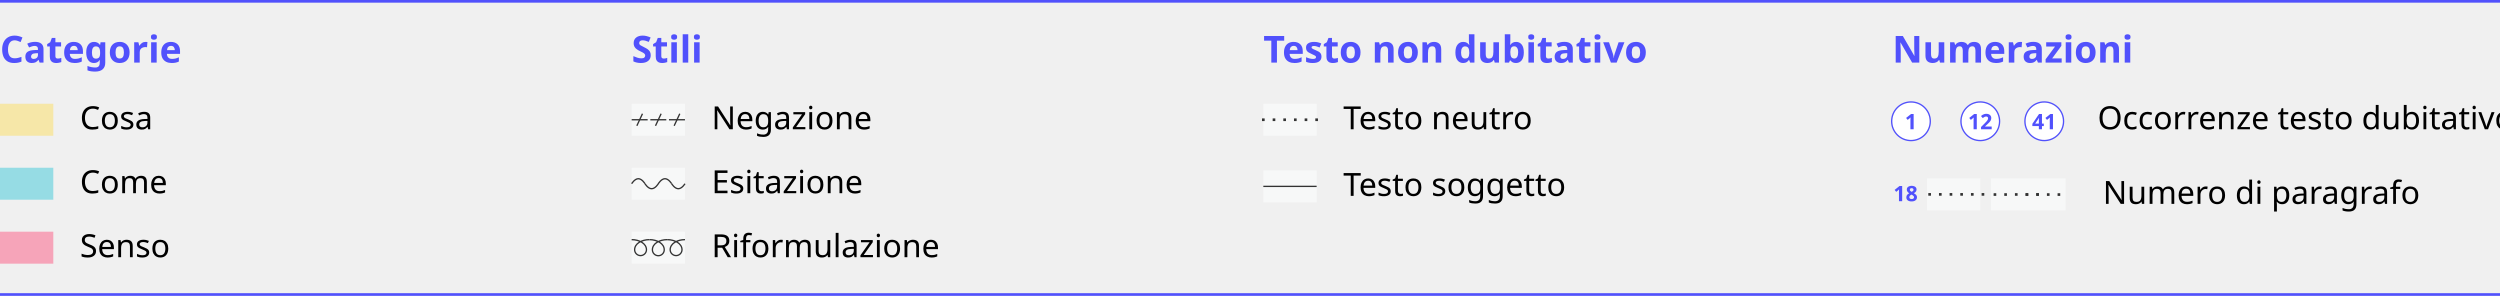
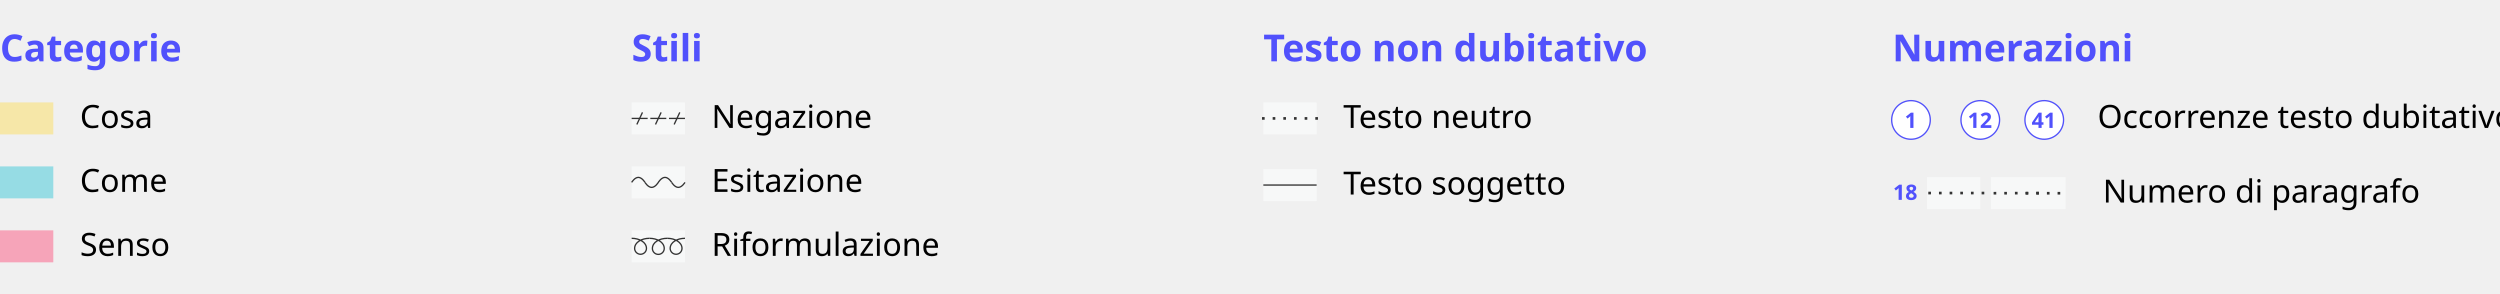
- <svg xmlns="http://www.w3.org/2000/svg" width="938" height="111" viewBox="0 0 938 111">
-   <g id="legend" transform="translate(-43 -1574.5)">
+ <svg xmlns="http://www.w3.org/2000/svg" width="938" height="110" viewBox="0 0 938 110">
+   <g id="legend" transform="translate(-43 -1575)">
+     <rect id="legend-bg-transparent" width="938" height="110" transform="translate(43 1575)" fill="none" />
    <g id="Group_31" data-name="Group 31" transform="translate(2 410)">
      <text id="Testo_non_dubitativo" data-name="Testo non dubitativo" transform="translate(515 1188)" fill="#5151fc" font-size="14" font-family="HKGrotesk-SemiBold, HK Grotesk" font-weight="600">
        <tspan x="0" y="0">Testo non dubitativo</tspan>
      </text>
      <g id="Group_25" data-name="Group 25" transform="translate(173.5 -263)">
        <rect id="Rectangle_19" data-name="Rectangle 19" width="20" height="12" transform="translate(341.5 1466.43)" fill="#f7f8f8" />
        <line id="Line_63" data-name="Line 63" x2="20" transform="translate(341.5 1472.43)" fill="none" stroke="#333" stroke-linecap="square" stroke-miterlimit="10" stroke-width="1" stroke-dasharray="0 4" />
        <text id="Testo_neutro" data-name="Testo neutro" transform="translate(371.5 1476)" font-size="12" font-family="HKGrotesk-Regular, HK Grotesk">
          <tspan x="0" y="0">Testo neutro</tspan>
        </text>
      </g>
      <g id="Group_26" data-name="Group 26" transform="translate(17.167 -238)">
        <rect id="Rectangle_20" data-name="Rectangle 20" width="20" height="12" transform="translate(497.833 1466.43)" fill="#f7f8f8" />
        <line id="Line_64" data-name="Line 64" x2="20" transform="translate(497.833 1472.43)" fill="none" stroke="#333" stroke-miterlimit="10" stroke-width="0.5" />
        <text id="Testo_soggetto" data-name="Testo soggetto" transform="translate(527.833 1476)" font-size="12" font-family="HKGrotesk-Regular, HK Grotesk">
          <tspan x="0" y="0">Testo soggetto</tspan>
        </text>
      </g>
    </g>
    <g id="Group_30" data-name="Group 30" transform="translate(2 410)">
      <text id="Stili" transform="translate(278 1188)" fill="#5151fc" font-size="14" font-family="HKGrotesk-SemiBold, HK Grotesk" font-weight="600">
        <tspan x="0" y="0">Stili</tspan>
      </text>
      <g id="Group_22" data-name="Group 22" transform="translate(-203.333 -61)">
        <rect id="Rectangle_16" data-name="Rectangle 16" width="20" height="12" transform="translate(481.333 1264.43)" fill="#f7f8f8" />
        <line id="Line_57" data-name="Line 57" x1="2.113" y2="4.532" transform="translate(483.277 1268.164)" fill="none" stroke="#333" stroke-miterlimit="10" stroke-width="0.5" />
        <line id="Line_58" data-name="Line 58" x1="2.113" y2="4.532" transform="translate(490.277 1268.164)" fill="none" stroke="#333" stroke-miterlimit="10" stroke-width="0.5" />
        <line id="Line_59" data-name="Line 59" x1="2.113" y2="4.532" transform="translate(497.277 1268.164)" fill="none" stroke="#333" stroke-miterlimit="10" stroke-width="0.5" />
        <line id="Line_60" data-name="Line 60" x2="6" transform="translate(481.333 1270.43)" fill="none" stroke="#333" stroke-miterlimit="10" stroke-width="0.5" />
        <line id="Line_61" data-name="Line 61" x2="6" transform="translate(488.333 1270.43)" fill="none" stroke="#333" stroke-miterlimit="10" stroke-width="0.5" />
        <line id="Line_62" data-name="Line 62" x2="6" transform="translate(495.333 1270.43)" fill="none" stroke="#333" stroke-miterlimit="10" stroke-width="0.5" />
        <text id="Negazione" transform="translate(511.333 1274)" font-size="12" font-family="HKGrotesk-Regular, HK Grotesk">
          <tspan x="0" y="0">Negazione</tspan>
        </text>
      </g>
      <g id="Group_23" data-name="Group 23" transform="translate(-359.667 -37)">
        <rect id="Rectangle_17" data-name="Rectangle 17" width="20" height="12" transform="translate(637.667 1264.43)" fill="#f7f8f8" />
        <path id="Path_2" data-name="Path 2" d="M557.167,43.136s-1.12-1.878-2.5-1.878-2.5,1.878-2.5,1.878" transform="translate(85.5 1227.294)" fill="none" stroke="#333" stroke-miterlimit="10" stroke-width="0.5" fill-rule="evenodd" />
        <path id="Path_3" data-name="Path 3" d="M567.167,43.136s-1.12-1.878-2.5-1.878-2.5,1.878-2.5,1.878-1.12,1.877-2.5,1.877-2.5-1.877-2.5-1.877" transform="translate(85.5 1227.294)" fill="none" stroke="#333" stroke-miterlimit="10" stroke-width="0.5" fill-rule="evenodd" />
        <path id="Path_4" data-name="Path 4" d="M572.167,43.136s-1.12,1.877-2.5,1.877-2.5-1.877-2.5-1.877" transform="translate(85.5 1227.294)" fill="none" stroke="#333" stroke-miterlimit="10" stroke-width="0.5" fill-rule="evenodd" />
        <text id="Esitazione" transform="translate(667.666 1274)" font-size="12" font-family="HKGrotesk-Regular, HK Grotesk">
          <tspan x="0" y="0">Esitazione</tspan>
        </text>
      </g>
      <g id="Group_24" data-name="Group 24" transform="translate(-516 -13)">
        <rect id="Rectangle_18" data-name="Rectangle 18" width="20" height="12" transform="translate(794 1264.43)" fill="#f7f8f8" />
        <path id="Path_5" data-name="Path 5" d="M721.833,40.119c2.9,0,5.556,1.465,5.556,3.811a2.223,2.223,0,0,1-4.445,0c0-2.346,2.659-3.811,5.556-3.811" transform="translate(85.5 1227.294)" fill="none" stroke="#333" stroke-miterlimit="10" stroke-width="0.5" />
        <path id="Path_6" data-name="Path 6" d="M715.167,40.119c2.9,0,5.555,1.465,5.555,3.811a2.222,2.222,0,1,1-4.444,0c0-2.346,2.658-3.811,5.555-3.811" transform="translate(85.5 1227.294)" fill="none" stroke="#333" stroke-miterlimit="10" stroke-width="0.5" />
        <path id="Path_7" data-name="Path 7" d="M708.5,40.119c2.9,0,5.556,1.465,5.556,3.811a2.223,2.223,0,0,1-4.445,0c0-2.346,2.659-3.811,5.556-3.811" transform="translate(85.5 1227.294)" fill="none" stroke="#333" stroke-miterlimit="10" stroke-width="0.5" />
        <text id="Riformulazione" transform="translate(824 1274)" font-size="12" font-family="HKGrotesk-Regular, HK Grotesk">
          <tspan x="0" y="0">Riformulazione</tspan>
        </text>
      </g>
    </g>
    <g id="Group_29" data-name="Group 29" transform="translate(-237 420)">
      <text id="Categorie" transform="translate(280 1178)" fill="#5151fc" font-size="14" font-family="HKGrotesk-SemiBold, HK Grotesk" font-weight="600">
        <tspan x="0" y="0">Categorie</tspan>
      </text>
      <g id="Group_21" data-name="Group 21" transform="translate(-61.5 -18)">
        <rect id="Rectangle_21" data-name="Rectangle 21" width="20" height="12" transform="translate(341.5 1211.43)" fill="#ffd93b" opacity="0.4" />
        <text id="Cosa" transform="translate(371.5 1221)" font-size="12" font-family="HKGrotesk-Regular, HK Grotesk">
          <tspan x="0" y="0">Cosa</tspan>
        </text>
      </g>
      <g id="Group_19" data-name="Group 19" transform="translate(-217.833 6)">
        <rect id="Rectangle_22" data-name="Rectangle 22" width="20" height="12" transform="translate(497.833 1211.43)" fill="#10bed2" opacity="0.4" />
        <text id="Come" transform="translate(527.833 1221)" font-size="12" font-family="HKGrotesk-Regular, HK Grotesk">
          <tspan x="0" y="0">Come</tspan>
        </text>
      </g>
      <g id="Group_20" data-name="Group 20" transform="translate(-374.167 30)">
        <rect id="Rectangle_23" data-name="Rectangle 23" width="20" height="12" transform="translate(654.167 1211.43)" fill="#f36" opacity="0.4" />
        <text id="Senso" transform="translate(684.167 1221)" font-size="12" font-family="HKGrotesk-Regular, HK Grotesk">
          <tspan x="0" y="0">Senso</tspan>
        </text>
      </g>
    </g>
-     <line id="Line_65" data-name="Line 65" x2="938" transform="translate(43 1575)" fill="none" stroke="#5151fc" stroke-width="1" />
-     <line id="Line_66" data-name="Line 66" x2="938" transform="translate(43 1685)" fill="none" stroke="#5151fc" stroke-width="1" />
    <g id="Group_32" data-name="Group 32" transform="translate(-1 410)">
      <rect id="Rectangle_19-2" data-name="Rectangle 19" width="20" height="12" transform="translate(767 1231.43)" fill="#f7f8f8" />
      <rect id="Rectangle_24" data-name="Rectangle 24" width="28" height="12" transform="translate(791 1231.43)" fill="#f7f8f8" />
      <line id="Line_63-2" data-name="Line 63" x2="20" transform="translate(768 1237.43)" fill="none" stroke="#333" stroke-linecap="square" stroke-miterlimit="10" stroke-width="1" stroke-dasharray="0 4" />
      <line id="Line_67" data-name="Line 67" y1="0.07" x2="18.5" transform="translate(792.5 1237.43)" fill="none" stroke="#333" stroke-linecap="square" stroke-miterlimit="10" stroke-width="1" stroke-dasharray="0 4" />
      <line id="Line_68" data-name="Line 68" x2="15" transform="translate(804.5 1237.5)" fill="none" stroke="#333" stroke-linecap="square" stroke-miterlimit="10" stroke-width="1" stroke-dasharray="0 4" />
      <text id="Numero_di_paragrafo" data-name="Numero di paragrafo" transform="translate(833 1241)" font-size="12" font-family="HKGrotesk-Regular, HK Grotesk">
        <tspan x="0" y="0">Numero di paragrafo</tspan>
      </text>
      <text id="Numerazioni" transform="translate(754 1188)" fill="#5151fc" font-size="14" font-family="HKGrotesk-SemiBold, HK Grotesk" font-weight="600">
        <tspan x="0" y="0">Numerazioni</tspan>
      </text>
      <text id="Occorrenze_testo_dubitativo" data-name="Occorrenze testo dubitativo" transform="translate(831 1213)" font-size="12" font-family="HKGrotesk-Regular, HK Grotesk">
        <tspan x="0" y="0">Occorrenze testo dubitativo</tspan>
      </text>
      <g id="Ellipse_4" data-name="Ellipse 4" transform="translate(780 1203)" fill="#fff" stroke="#5151fc" stroke-width="0.5">
        <circle cx="7" cy="7" r="7" stroke="none" />
        <circle cx="7" cy="7" r="7.25" fill="none" />
      </g>
      <g id="Ellipse_7" data-name="Ellipse 7" transform="translate(804 1203)" fill="#fff" stroke="#5151fc" stroke-width="0.5">
        <circle cx="7" cy="7" r="7" stroke="none" />
        <circle cx="7" cy="7" r="7.25" fill="none" />
      </g>
      <g id="Ellipse_6" data-name="Ellipse 6" transform="translate(754 1203)" fill="#fff" stroke="#5151fc" stroke-width="0.5">
        <circle cx="7" cy="7" r="7" stroke="none" />
        <circle cx="7" cy="7" r="7.25" fill="none" />
      </g>
      <text id="_12" data-name="12" transform="translate(787 1213)" fill="#5151fc" font-size="8" font-family="HKGrotesk-SemiBold, HK Grotesk" font-weight="600">
-         <tspan x="-4.605" y="0">12</tspan>
+         <tspan x="-4.736" y="0">12</tspan>
      </text>
      <text id="_41" data-name="41" transform="translate(811 1213)" fill="#5151fc" font-size="8" font-family="HKGrotesk-SemiBold, HK Grotesk" font-weight="600">
-         <tspan x="-4.602" y="0">41</tspan>
+         <tspan x="-4.736" y="0">41</tspan>
      </text>
      <text id="_1" data-name="1" transform="translate(761 1213)" fill="#5151fc" font-size="8" font-family="HKGrotesk-SemiBold, HK Grotesk" font-weight="600">
-         <tspan x="-2.301" y="0">1</tspan>
+         <tspan x="-2.368" y="0">1</tspan>
      </text>
      <text id="_18" data-name="18" transform="translate(759 1240)" fill="#5151fc" font-size="8" font-family="HKGrotesk-SemiBold, HK Grotesk" font-weight="600">
-         <tspan x="-4.602" y="0">18</tspan>
+         <tspan x="-4.736" y="0">18</tspan>
      </text>
    </g>
  </g>
</svg>
